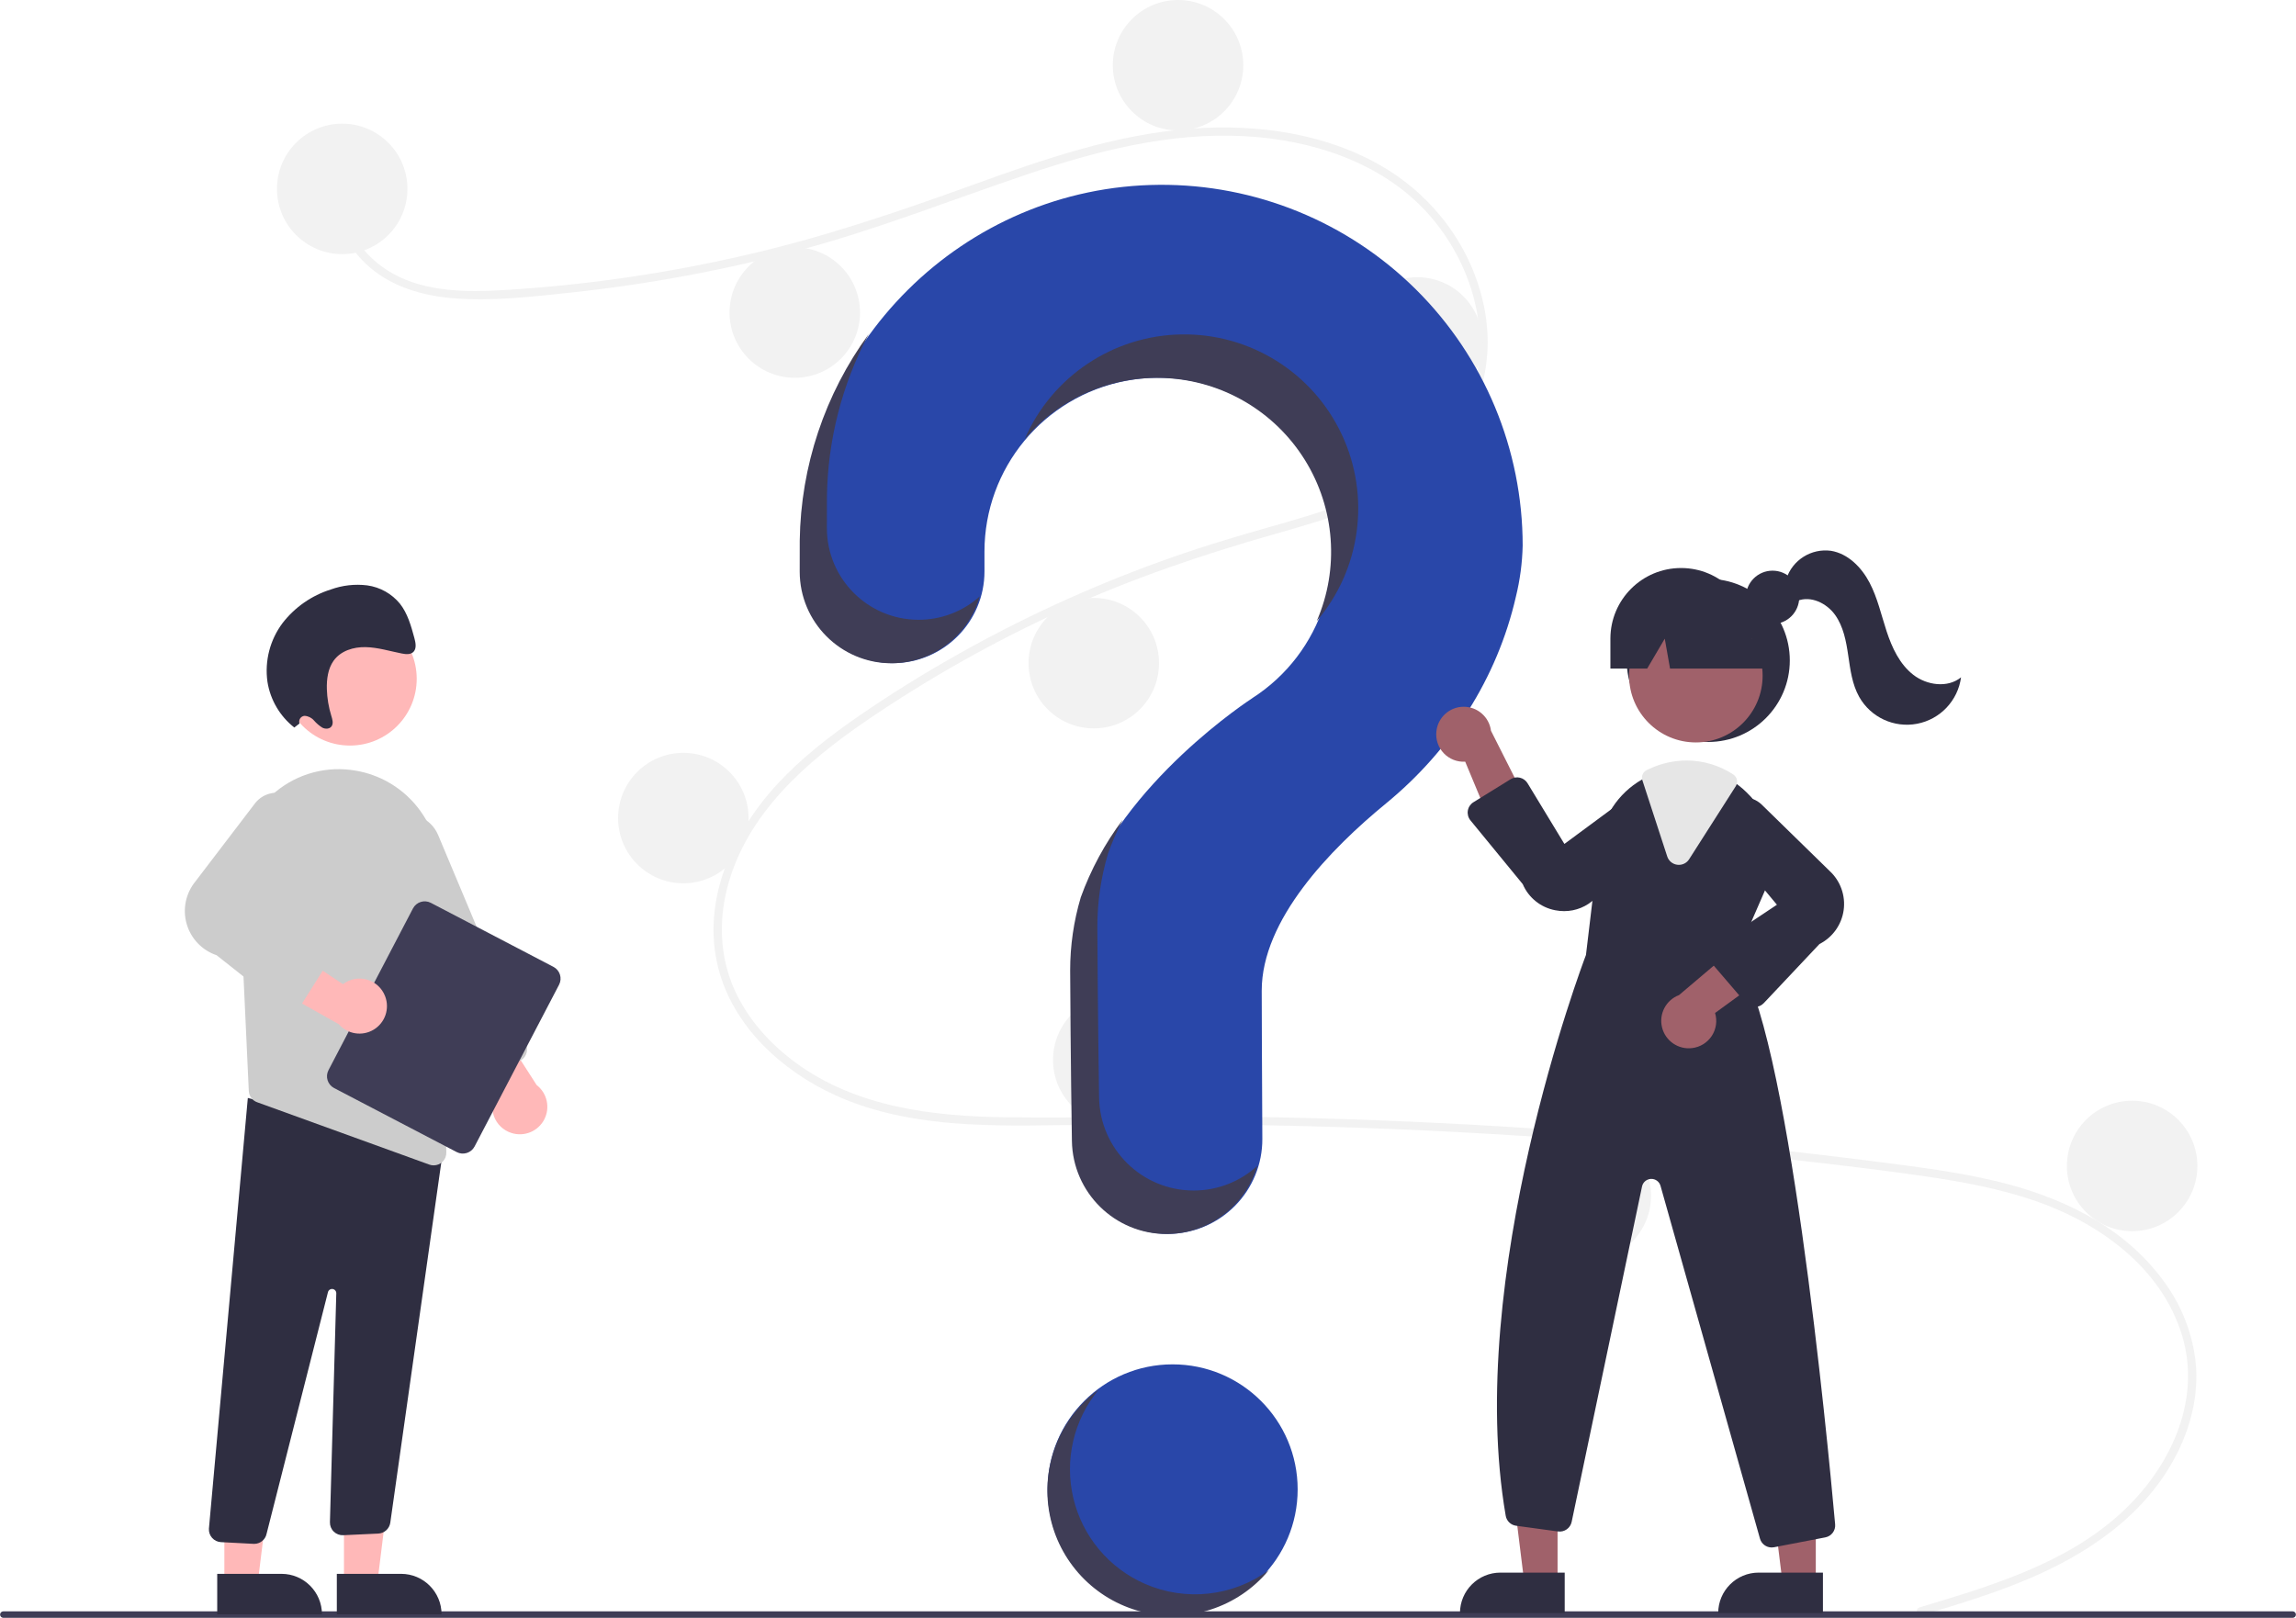
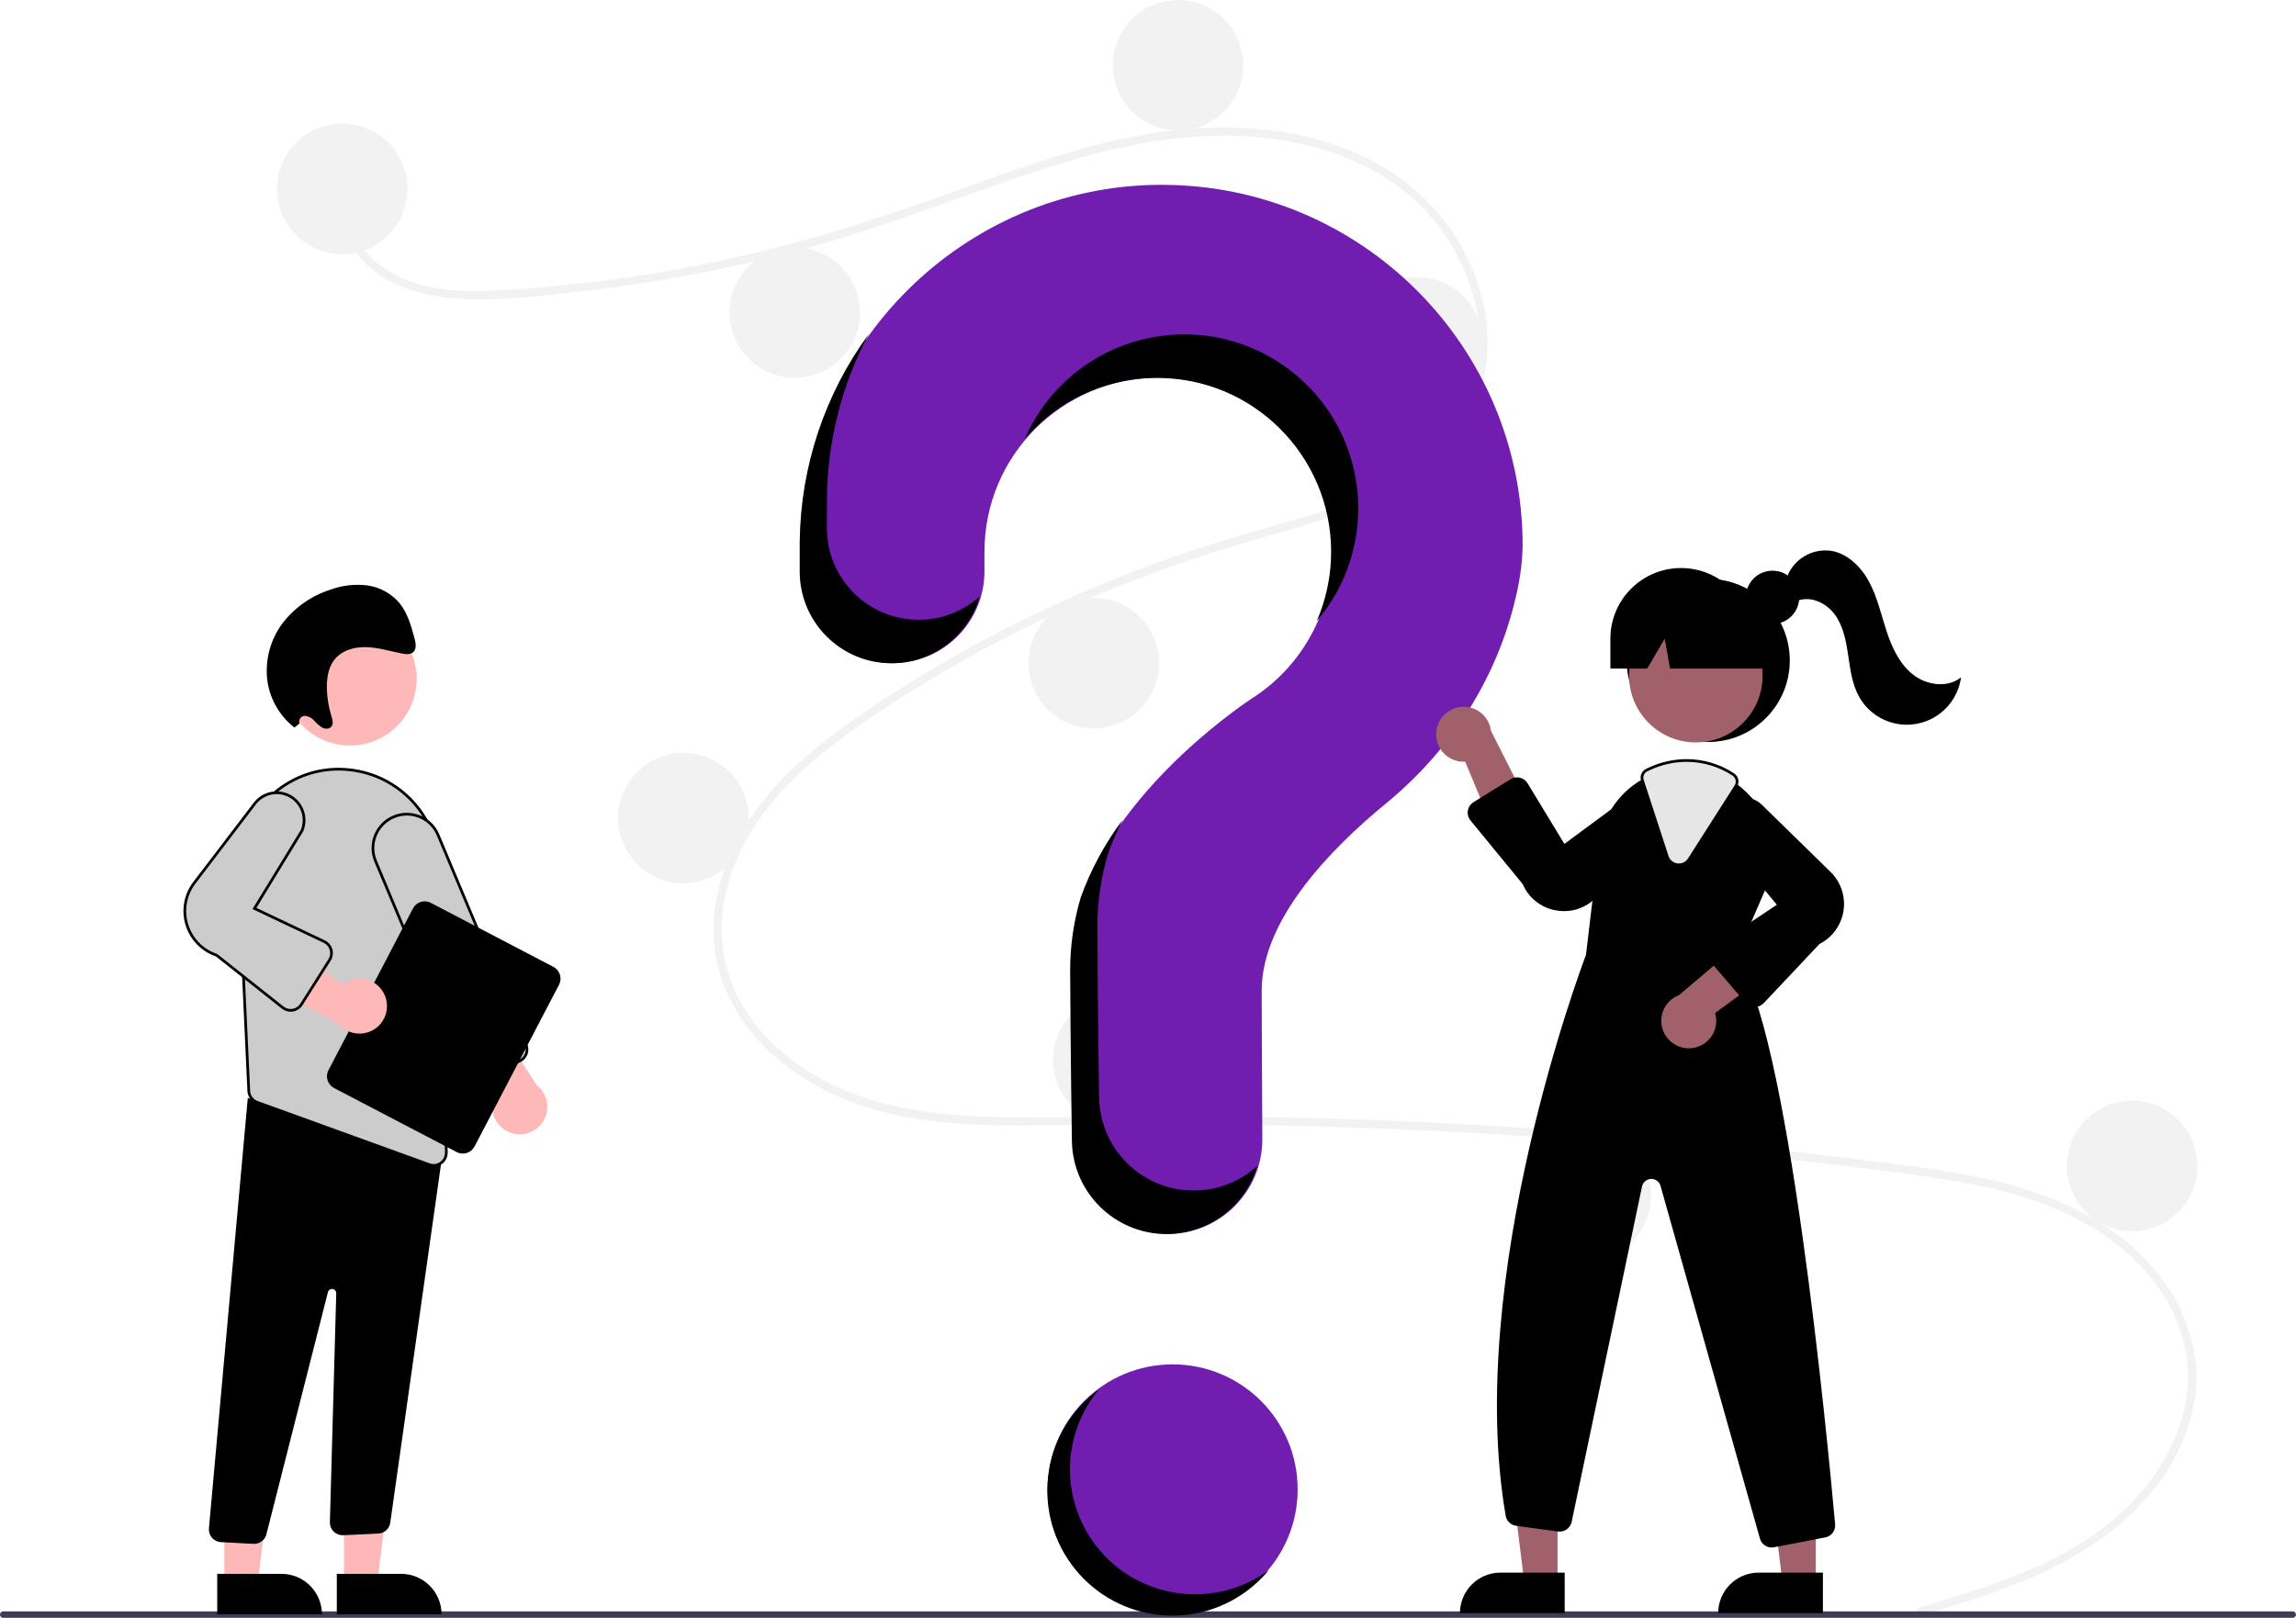
- <svg xmlns="http://www.w3.org/2000/svg" data-name="Layer 1" width="844.675" height="595.262" viewBox="0 0 844.675 595.262">
-   <circle cx="431.393" cy="548" r="46" fill="#2947a9" />
-   <path d="M883.862,743.785c25.735-7.729,53.094-15.788,73.503-34.161,18.238-16.418,30.55-41.489,22.995-66.112-7.54-24.572-30.124-40.956-53.442-49.105-13.225-4.622-27.061-7.186-40.891-9.2-15.035-2.19-30.136-3.984-45.23-5.71q-91.677-10.486-184.044-12.811c-30.385-.765-60.764-.747-91.152-.306-27.139.394-55.722.384-80.899-11.151-19.578-8.97-37.348-25.289-42.803-46.734-6.297-24.755,5.318-49.964,21.98-67.892,8.783-9.45,19.047-17.404,29.636-24.717,11.487-7.934,23.375-15.306,35.521-22.188a494.634,494.634,0,0,1,74.767-34.468c12.746-4.634,25.68-8.633,38.728-12.321,11.017-3.115,22.068-6.234,32.716-10.477,20.583-8.204,40.161-22.1,45.395-44.881,4.96-21.591-3.403-45.031-18.065-61.071-16.963-18.557-42.539-26.692-67.06-28.008-27.528-1.478-54.422,5.412-80.297,14.156-27.597,9.326-54.599,20.049-82.778,27.603a556.958,556.958,0,0,1-85.196,15.837c-14.082,1.5-28.59,3.193-42.756,2.045-11.872-.962-23.684-4.454-32.434-12.88-7.503-7.225-11.972-17.154-10.435-27.632.279-1.903,3.17-1.094,2.893.798-1.87,12.755,6.8,24.509,17.484,30.529,12.348,6.958,27.374,6.968,41.122,6.172a537.825,537.825,0,0,0,88.515-12.796c28.593-6.531,56.164-15.866,83.704-25.839,26.156-9.472,52.897-18.716,80.84-20.767,24.246-1.78,49.752,1.752,70.874,14.423,18.564,11.136,32.215,29.707,36.565,51.018,4.25,20.825-1.636,41.785-17.4,56.317-16.321,15.046-38.701,21.479-59.557,27.404-26.452,7.514-52.337,16.298-77.392,27.703a485.824,485.824,0,0,0-72.8,40.928c-22.246,15.202-44.201,34.331-51.237,61.451-3.277,12.633-2.672,26.032,2.812,37.965,4.876,10.61,12.907,19.535,22.262,26.419,22.321,16.424,50.453,19.797,77.414,20.132,30.281.377,60.564-.645,90.855-.148q92.599,1.52,184.819,11.273,23.108,2.446,46.158,5.407c13.822,1.776,27.69,3.541,41.278,6.695,24.162,5.608,47.674,16.392,62.692,36.878a61.319,61.319,0,0,1,11.947,30.446c1.051,11.524-1.77,23.069-6.98,33.321-11.532,22.69-33.134,37.123-56.073,46.605-12.287,5.079-25.032,8.926-37.752,12.746-1.853.557-2.645-2.338-.798-2.893Z" transform="translate(-177.6623 -152.3692)" fill="#f2f2f2" />
-   <circle cx="125.893" cy="69.5" r="24" fill="#f2f2f2" />
-   <circle cx="292.393" cy="115" r="24" fill="#f2f2f2" />
-   <circle cx="433.393" cy="24" r="24" fill="#f2f2f2" />
-   <circle cx="521.393" cy="126" r="24" fill="#f2f2f2" />
-   <circle cx="402.393" cy="244" r="24" fill="#f2f2f2" />
-   <circle cx="251.393" cy="301" r="24" fill="#f2f2f2" />
-   <circle cx="411.393" cy="390" r="24" fill="#f2f2f2" />
-   <circle cx="583.393" cy="440" r="24" fill="#f2f2f2" />
-   <circle cx="784.393" cy="429" r="24" fill="#f2f2f2" />
-   <path d="M604.128,220.373c-71.892.508-130.756,58.93-131.777,130.816-.009.664-.014,5.33-.013,11.434a33.748,33.748,0,0,0,33.744,33.746h0a33.769,33.769,0,0,0,33.761-33.798c-.003-4.152-.006-7.026-.006-7.202a64,64,0,1,1,98.52,53.879l.012.014s-48.028,30.92-62.671,73.335l.012.003a94.004,94.004,0,0,0-3.874,26.768c0,3.725.219,36.321.643,62.778a34.786,34.786,0,0,0,34.79,34.222h0a34.796,34.796,0,0,0,34.794-35.011c-.147-24.229-.227-52.442-.227-54.489,0-26.045,25.125-51.995,45.764-68.917,23.766-19.487,40.868-46.043,47.737-75.999a86.762,86.762,0,0,0,2.499-18.834A132.75,132.75,0,0,0,604.128,220.373Z" transform="translate(-177.6623 -152.3692)" fill="#2947a9" />
-   <path d="M1021.147,747.631H178.853a1.191,1.191,0,0,1,0-2.381h842.294a1.191,1.191,0,0,1,0,2.381Z" transform="translate(-177.6623 -152.3692)" fill="#3f3d56" />
-   <circle cx="628.449" cy="242.996" r="30" fill="#2f2e41" />
-   <polygon points="573.012 582.129 560.753 582.129 554.92 534.841 573.015 534.841 573.012 582.129" fill="#a0616a" />
-   <path d="M551.996,578.626h23.644a0,0,0,0,1,0,0v14.887a0,0,0,0,1,0,0H537.109a0,0,0,0,1,0,0v0A14.887,14.887,0,0,1,551.996,578.626Z" fill="#2f2e41" />
-   <polygon points="668.012 582.129 655.753 582.129 649.92 534.841 668.015 534.841 668.012 582.129" fill="#a0616a" />
-   <path d="M646.996,578.626h23.644a0,0,0,0,1,0,0v14.887a0,0,0,0,1,0,0H632.109a0,0,0,0,1,0,0v0A14.887,14.887,0,0,1,646.996,578.626Z" fill="#2f2e41" />
-   <circle cx="623.89" cy="248.61" r="24.561" fill="#a0616a" />
-   <path d="M816.191,504.775l10.99-25.25a31.383,31.383,0,0,0-6.95-35.6,31.873,31.873,0,0,0-3.07-2.67,30.935,30.935,0,0,0-18.99-6.57,32.179,32.179,0,0,0-13.4,2.98c-.36.16-.71.33-1.07.5-.69.33-1.37.69-2.03,1.06a31.678,31.678,0,0,0-15.7,23.88l-4.85,40.64c-1.22,3.19-44.74,118.39-29.52,206.34a4.467,4.467,0,0,0,3.82,3.67l15.43,2.1a4.497,4.497,0,0,0,5.01-3.53l25.89-123.41a3.503,3.503,0,0,1,6.8-.23l36.58,129.78a4.471,4.471,0,0,0,4.31,3.28,5.122,5.122,0,0,0,.87-.08l18.85-3.63a4.471,4.471,0,0,0,3.63-4.81C850.021,682.335,835.301,527.605,816.191,504.775Z" transform="translate(-177.6623 -152.3692)" fill="#2f2e41" />
-   <path d="M706.102,421.419A10.056,10.056,0,0,0,716.696,432.623l13.729,32.992,10.385-15.394-14.629-28.97a10.11,10.11,0,0,0-20.079.169Z" transform="translate(-177.6623 -152.3692)" fill="#a0616a" />
-   <path d="M800.19,537.996a10.056,10.056,0,0,0,8.427-12.913l28.885-21.038-17.39-6.512-24.764,20.977a10.11,10.11,0,0,0,4.842,19.487Z" transform="translate(-177.6623 -152.3692)" fill="#a0616a" />
-   <path d="M753.102,487.61a17.057,17.057,0,0,1-3.298-.325,16.305,16.305,0,0,1-11.948-9.616l-19.234-23.453a4.501,4.501,0,0,1,1.111-6.681l13.684-8.471a4.5,4.5,0,0,1,6.215,1.49l13.556,22.334L779.15,443.702A9.721,9.721,0,0,1,790.46,459.264l-25.912,23.637A16.253,16.253,0,0,1,753.102,487.61Z" transform="translate(-177.6623 -152.3692)" fill="#2f2e41" />
-   <path d="M823.252,522.883c-.035,0-.071,0-.106-.001a4.508,4.508,0,0,1-3.311-1.57l-12.166-14.193a4.5,4.5,0,0,1,.92-6.673l22.781-15.188-20.638-24.812a9.721,9.721,0,0,1,14.887-12.183l25.084,24.513a16.525,16.525,0,0,1-3.675,26.94l-20.501,21.754A4.507,4.507,0,0,1,823.252,522.883Z" transform="translate(-177.6623 -152.3692)" fill="#2f2e41" />
-   <path d="M795.307,470.584a4.632,4.632,0,0,1-.584-.037,4.461,4.461,0,0,1-3.71-3.069l-9.142-28.029a3.083,3.083,0,0,1,1.594-3.725l.297-.14c.269-.128.535-.254.807-.375a32.574,32.574,0,0,1,13.603-3.023,31.327,31.327,0,0,1,17.161,5.157,3.13,3.13,0,0,1,.901,4.294L799.084,468.504A4.455,4.455,0,0,1,795.307,470.584Z" transform="translate(-177.6623 -152.3692)" fill="#e6e6e6" />
-   <circle cx="652.101" cy="219.786" r="9.817" fill="#2f2e41" />
-   <path d="M796.111,361.365h0a26,26,0,0,0-26,26v11h13.529l6.471-11,1.941,11h41.059l-11-11A26,26,0,0,0,796.111,361.365Z" transform="translate(-177.6623 -152.3692)" fill="#2f2e41" />
-   <path d="M834.809,365.431a15.15,15.15,0,0,1,16.481-10.396c6.256,1.046,11.202,6.075,14.149,11.691s4.308,11.903,6.289,17.928,4.791,12.084,9.793,15.984,12.677,4.958,17.59.946a20.118,20.118,0,0,1-37.477,7.181c-2.592-4.612-3.261-10.017-4.03-15.251s-1.767-10.65-4.862-14.94-8.888-7.093-13.804-5.139Z" transform="translate(-177.6623 -152.3692)" fill="#2f2e41" />
-   <path d="M515.609,380.408h0a33.748,33.748,0,0,1-33.744-33.746c-0-6.104.004-10.771.013-11.434a131.507,131.507,0,0,1,15.359-59.909,131.803,131.803,0,0,0-25.359,75.909c-.009.664-.014,5.33-.013,11.434a33.748,33.748,0,0,0,33.744,33.746h0A33.773,33.773,0,0,0,538.097,371.817,33.622,33.622,0,0,1,515.609,380.408Z" transform="translate(-177.6623 -152.3692)" fill="#3f3d56" />
-   <path d="M606.415,291.478a64.004,64.004,0,0,1,55.659,89.413,63.997,63.997,0,1,0-107.426-66.985A63.871,63.871,0,0,1,606.415,291.478Z" transform="translate(-177.6623 -152.3692)" fill="#3f3d56" />
-   <path d="M616.797,590.408h0a34.787,34.787,0,0,1-34.79-34.222c-.423-26.456-.643-59.052-.643-62.778a94.004,94.004,0,0,1,3.874-26.768l-.012-.003a95.069,95.069,0,0,1,5.494-12.701,110.047,110.047,0,0,0-15.494,28.701l.012.003a94.004,94.004,0,0,0-3.874,26.768c0,3.725.219,36.321.643,62.778a34.787,34.787,0,0,0,34.79,34.222h0a34.803,34.803,0,0,0,33.402-25.048A34.66,34.66,0,0,1,616.797,590.408Z" transform="translate(-177.6623 -152.3692)" fill="#3f3d56" />
-   <polygon points="126.541 582.585 138.8 582.584 144.633 535.296 126.538 535.297 126.541 582.585" fill="#ffb8b8" />
-   <path d="M301.576,731.451H340.107a0,0,0,0,1,0,0v14.887a0,0,0,0,1,0,0H316.463A14.887,14.887,0,0,1,301.576,731.451v0A0,0,0,0,1,301.576,731.451Z" transform="translate(464.0541 1325.404) rotate(179.9974)" fill="#2f2e41" />
-   <polygon points="82.541 582.585 94.8 582.584 100.633 535.296 82.538 535.297 82.541 582.585" fill="#ffb8b8" />
-   <path d="M257.576,731.451H296.107a0,0,0,0,1,0,0v14.887a0,0,0,0,1,0,0H272.463A14.887,14.887,0,0,1,257.576,731.451v0A0,0,0,0,1,257.576,731.451Z" transform="translate(376.0541 1325.406) rotate(179.9974)" fill="#2f2e41" />
-   <path d="M270.917,720.411l-11.975-.63a4.673,4.673,0,0,1-4.419-4.967l14.313-158.466,65.911,17.786,6.35-1.732L321.239,712.686a4.696,4.696,0,0,1-4.358,3.945l-12.909.601a4.674,4.674,0,0,1-4.931-4.796l2.339-84.196a1.558,1.558,0,0,0-3.083-.36L275.739,716.692a4.646,4.646,0,0,1-4.569,3.725C271.086,720.418,271.002,720.416,270.917,720.411Z" transform="translate(-177.6623 -152.3692)" fill="#2f2e41" />
-   <circle cx="128.742" cy="249.759" r="24.561" fill="#ffb8b8" />
-   <path d="M265.512,474.287l2.701,58.267.976,21.199a4.642,4.642,0,0,0,3.074,4.175l63.336,22.943a4.477,4.477,0,0,0,1.6.28,4.644,4.644,0,0,0,4.664-4.788L339.266,471.597A36.93,36.93,0,0,0,308.522,435.92c-.613-.093-1.236-.187-1.859-.27a36.249,36.249,0,0,0-29.165,9.441,37.236,37.236,0,0,0-11.986,29.196Z" transform="translate(-177.6623 -152.3692)" fill="#ccc" />
-   <path d="M365.855,569.245a10.064,10.064,0,0,1-5.369-15.227l-21.478-28.56,18.534-1.147,17.554,27.297a10.111,10.111,0,0,1-9.242,17.637Z" transform="translate(-177.6623 -152.3692)" fill="#ffb8b8" />
-   <path d="M350.753,548.85a4.644,4.644,0,0,1-2.541-2.518L315.854,469.237a12.463,12.463,0,1,1,22.984-9.647l32.358,77.095a4.679,4.679,0,0,1-2.5,6.118l-14.365,6.029a4.642,4.642,0,0,1-3.577.017Z" transform="translate(-177.6623 -152.3692)" fill="#ccc" />
-   <path d="M298.508,546.131,329.587,486.622a4.878,4.878,0,0,1,6.575-2.063l45.112,23.56a4.878,4.878,0,0,1,2.063,6.575l-31.079,59.509a4.878,4.878,0,0,1-6.575,2.063L300.571,552.706A4.878,4.878,0,0,1,298.508,546.131Z" transform="translate(-177.6623 -152.3692)" fill="#3f3d56" />
-   <path d="M319.351,518.943a10.064,10.064,0,0,0-15.517-4.46l-29.778-19.754-.051,18.57L302.29,529.21a10.111,10.111,0,0,0,17.06-10.267Z" transform="translate(-177.6623 -152.3692)" fill="#ffb8b8" />
-   <path d="M281.701,523.119l-24.337-19.278a17.163,17.163,0,0,1-7.823-27.135l22.097-28.96a10.096,10.096,0,0,1,17.13,10.284l-17.484,28.6,25.694,12.187a4.674,4.674,0,0,1,1.948,6.72l-10.372,16.414a4.682,4.682,0,0,1-3.167,2.111c-.026.004-.051.008-.077.012A4.696,4.696,0,0,1,281.701,523.119Z" transform="translate(-177.6623 -152.3692)" fill="#ccc" />
-   <path d="M287.845,418.574a2.135,2.135,0,0,1,1.856-2.819,4.93,4.93,0,0,1,3.476,1.715,13.833,13.833,0,0,0,3.071,2.637c1.188.599,2.8.514,3.477-.628.636-1.072.2-2.508-.185-3.753a36.907,36.907,0,0,1-1.63-9.77c-.111-3.7.411-7.562,2.46-10.448,2.644-3.725,7.371-5.139,11.845-5.036s8.875,1.484,13.307,2.357c1.53.301,3.328.456,4.352-.73,1.088-1.261.688-3.301.226-5.004-1.201-4.417-2.475-8.985-5.265-12.552a18.898,18.898,0,0,0-12.061-6.79,28.938,28.938,0,0,0-13.462,1.528,36.096,36.096,0,0,0-17.683,12.319,29.236,29.236,0,0,0-5.578,21.6,26.667,26.667,0,0,0,9.886,16.855Z" transform="translate(-177.6623 -152.3692)" fill="#2f2e41" />
-   <path d="M598.92,735.149a45.994,45.994,0,0,1-17.07-71.489,45.997,45.997,0,1,0,62.569,66.464A45.969,45.969,0,0,1,598.92,735.149Z" transform="translate(-177.6623 -152.3692)" fill="#3f3d56" />
+ <svg xmlns="http://www.w3.org/2000/svg" id="Layer_1" data-name="Layer 1" viewBox="0 0 844.67 595.26">
+   <defs>
+     <style>
+       .cls-1 {
+         fill: #a0616a;
+       }
+ 
+       .cls-1, .cls-2, .cls-3, .cls-4, .cls-5, .cls-6 {
+         stroke-width: 0px;
+       }
+ 
+       .cls-7 {
+         fill: #e6e6e6;
+       }
+ 
+       .cls-7, .cls-8 {
+         stroke: #000;
+         stroke-miterlimit: 10;
+       }
+ 
+       .cls-8 {
+         fill: #ccc;
+       }
+ 
+       .cls-3 {
+         fill: #3f3d56;
+       }
+ 
+       .cls-4 {
+         fill: #711db0;
+       }
+ 
+       .cls-5 {
+         fill: #ffb8b8;
+       }
+ 
+       .cls-6 {
+         fill: #f2f2f2;
+       }
+     </style>
+   </defs>
+   <circle class="cls-4" cx="431.39" cy="548" r="46" />
+   <path class="cls-6" d="m706.19,591.42c25.73-7.73,53.09-15.79,73.5-34.16,18.24-16.42,30.55-41.49,22.99-66.11-7.54-24.57-30.12-40.96-53.44-49.11-13.22-4.62-27.06-7.19-40.89-9.2-15.03-2.19-30.14-3.98-45.23-5.71-61.12-6.99-122.47-11.26-184.04-12.81-30.38-.77-60.76-.75-91.15-.31-27.14.39-55.72.38-80.9-11.15-19.58-8.97-37.35-25.29-42.8-46.73-6.3-24.75,5.32-49.96,21.98-67.89,8.78-9.45,19.05-17.4,29.64-24.72,11.49-7.93,23.38-15.31,35.52-22.19,23.92-13.55,48.93-25.08,74.77-34.47,12.75-4.63,25.68-8.63,38.73-12.32,11.02-3.11,22.07-6.23,32.72-10.48,20.58-8.2,40.16-22.1,45.39-44.88,4.96-21.59-3.4-45.03-18.07-61.07-16.96-18.56-42.54-26.69-67.06-28.01-27.53-1.48-54.42,5.41-80.3,14.16-27.6,9.33-54.6,20.05-82.78,27.6-27.94,7.48-56.43,12.78-85.2,15.84-14.08,1.5-28.59,3.19-42.76,2.04-11.87-.96-23.68-4.45-32.43-12.88-7.5-7.22-11.97-17.15-10.44-27.63.28-1.9,3.17-1.09,2.89.8-1.87,12.76,6.8,24.51,17.48,30.53,12.35,6.96,27.37,6.97,41.12,6.17,29.81-1.8,59.42-6.08,88.51-12.8,28.59-6.53,56.16-15.87,83.7-25.84,26.16-9.47,52.9-18.72,80.84-20.77,24.25-1.78,49.75,1.75,70.87,14.42,18.56,11.14,32.21,29.71,36.56,51.02,4.25,20.82-1.64,41.79-17.4,56.32-16.32,15.05-38.7,21.48-59.56,27.4-26.45,7.51-52.34,16.3-77.39,27.7-25.4,11.53-49.75,25.22-72.8,40.93-22.25,15.2-44.2,34.33-51.24,61.45-3.28,12.63-2.67,26.03,2.81,37.96,4.88,10.61,12.91,19.53,22.26,26.42,22.32,16.42,50.45,19.8,77.41,20.13,30.28.38,60.56-.65,90.86-.15,61.73,1.01,123.34,4.77,184.82,11.27,15.41,1.63,30.79,3.43,46.16,5.41,13.82,1.78,27.69,3.54,41.28,6.69,24.16,5.61,47.67,16.39,62.69,36.88,6.67,8.88,10.79,19.4,11.95,30.45,1.05,11.52-1.77,23.07-6.98,33.32-11.53,22.69-33.13,37.12-56.07,46.6-12.29,5.08-25.03,8.93-37.75,12.75-1.85.56-2.64-2.34-.8-2.89h0Z" />
+   <circle class="cls-6" cx="125.89" cy="69.5" r="24" />
+   <circle class="cls-6" cx="292.39" cy="115" r="24" />
+   <circle class="cls-6" cx="433.39" cy="24" r="24" />
+   <circle class="cls-6" cx="521.39" cy="126" r="24" />
+   <circle class="cls-6" cx="402.39" cy="244" r="24" />
+   <circle class="cls-6" cx="251.39" cy="301" r="24" transform="translate(-85.99 500.93) rotate(-80.78)" />
+   <circle class="cls-6" cx="411.39" cy="390" r="24" />
+   <circle class="cls-6" cx="583.39" cy="440" r="24" />
+   <circle class="cls-6" cx="784.39" cy="429" r="24" />
+   <path class="cls-4" d="m426.46,68c-71.89.51-130.76,58.93-131.78,130.82,0,.66-.01,5.33-.01,11.43,0,18.64,15.11,33.74,33.74,33.75h0c18.65,0,33.77-15.13,33.76-33.78v-.02c0-4.15,0-7.03,0-7.2,0-35.35,28.64-64.01,63.99-64.01s64.01,28.64,64.01,63.99c0,21.82-11.11,42.14-29.48,53.91h.01s-48.03,30.93-62.67,73.35h.01c-2.57,8.69-3.88,17.71-3.87,26.77,0,3.73.22,36.32.64,62.78.31,18.99,15.79,34.23,34.79,34.22h0c19.22,0,34.8-15.58,34.79-34.8,0-.07,0-.14,0-.21-.15-24.23-.23-52.44-.23-54.49,0-26.04,25.13-51.99,45.76-68.92,23.77-19.49,40.87-46.04,47.74-76,1.52-6.17,2.36-12.48,2.5-18.83,0-73.32-59.43-132.75-132.75-132.75-.32,0-.64,0-.96,0Z" />
+   <path class="cls-3" d="m843.48,595.26H1.18c-.66,0-1.19-.54-1.18-1.2,0-.65.53-1.18,1.18-1.18h842.29c.66,0,1.19.54,1.19,1.19,0,.65-.53,1.18-1.19,1.19Z" />
+   <circle class="cls-2" cx="628.44" cy="243" r="30" />
+   <polygon class="cls-1" points="573.01 582.13 560.75 582.13 554.91 534.84 573.01 534.84 573.01 582.13" />
+   <path class="cls-2" d="m551.99,578.63h23.64v14.89h-38.53c0-8.22,6.67-14.89,14.89-14.89Z" />
+   <polygon class="cls-1" points="668.01 582.13 655.75 582.13 649.91 534.84 668.01 534.84 668.01 582.13" />
+   <path class="cls-2" d="m646.99,578.63h23.64v14.89h-38.53c0-8.22,6.67-14.89,14.89-14.89Z" />
+   <circle class="cls-1" cx="623.88" cy="248.61" r="24.56" />
+   <path class="cls-2" d="m638.52,352.41l10.99-25.25c5.47-12.14,2.68-26.41-6.95-35.6-.97-.95-1.99-1.85-3.07-2.67-5.42-4.24-12.11-6.55-18.99-6.57-4.63.02-9.2,1.03-13.4,2.98-.36.16-.71.33-1.07.5-.69.33-1.37.69-2.03,1.06-8.73,5.01-14.56,13.88-15.7,23.88l-4.85,40.64c-1.22,3.19-44.74,118.39-29.52,206.34.33,1.93,1.88,3.42,3.82,3.67l15.43,2.1c2.34.32,4.52-1.22,5.01-3.53l25.89-123.41c.4-1.89,2.26-3.11,4.15-2.71,1.28.27,2.3,1.22,2.65,2.48l36.58,129.78c.54,1.94,2.3,3.28,4.31,3.28.29,0,.58-.03.87-.08l18.85-3.63c2.27-.42,3.84-2.51,3.63-4.81-2.77-30.89-17.49-185.62-36.6-208.45Z" />
+   <path class="cls-1" d="m528.43,269.05c-.64,5.52,3.31,10.51,8.82,11.15.59.07,1.18.09,1.77.05l13.73,32.99,10.39-15.39-14.63-28.97c-.7-5.54-5.77-9.46-11.31-8.75-4.63.59-8.26,4.28-8.77,8.92h0Z" />
+   <path class="cls-1" d="m622.52,385.63c5.51-.66,9.45-5.66,8.79-11.18-.07-.59-.19-1.17-.36-1.74l28.89-21.04-17.39-6.51-24.76,20.98c-5.22,1.98-7.85,7.81-5.88,13.03,1.65,4.37,6.09,7.04,10.72,6.45h0Z" />
+   <path class="cls-2" d="m575.43,335.24c-1.11,0-2.21-.11-3.3-.33-5.34-1.02-9.82-4.62-11.95-9.62l-19.23-23.45c-1.58-1.92-1.3-4.76.63-6.33.15-.13.32-.24.48-.35l13.68-8.47c2.11-1.31,4.89-.66,6.2,1.46,0,.01.01.02.02.03l13.56,22.33,25.96-19.19c4.76-2.49,10.63-.66,13.12,4.1,1.99,3.8,1.26,8.46-1.81,11.47l-25.91,23.64c-3.04,3.02-7.16,4.71-11.45,4.71Z" />
+   <path class="cls-2" d="m645.58,370.51s-.07,0-.11,0c-1.28-.03-2.48-.6-3.31-1.57l-12.17-14.19c-1.62-1.89-1.4-4.73.49-6.34.14-.12.28-.23.43-.33l22.78-15.19-20.64-24.81c-2.76-4.6-1.27-10.58,3.34-13.34,3.68-2.21,8.38-1.74,11.55,1.15l25.08,24.51c6.74,6.16,7.21,16.61,1.06,23.35-1.35,1.47-2.95,2.69-4.73,3.59l-20.5,21.75c-.85.9-2.04,1.41-3.27,1.41Z" />
+   <path class="cls-7" d="m617.64,318.21c-.2,0-.39-.01-.58-.04-1.73-.21-3.18-1.41-3.71-3.07l-9.14-28.03c-.47-1.47.21-3.06,1.59-3.72l.3-.14c.27-.13.54-.25.81-.38,4.26-1.98,8.9-3.01,13.6-3.02,6.1.01,12.07,1.8,17.16,5.16,1.42.95,1.82,2.86.9,4.29l-17.15,26.87c-.82,1.3-2.24,2.08-3.78,2.08Z" />
+   <circle class="cls-2" cx="652.09" cy="219.79" r="9.82" />
+   <path class="cls-2" d="m618.44,209h0c-14.36,0-26,11.64-26,26v11h13.53l6.47-11,1.94,11h41.06l-11-11c0-14.36-11.64-26-26-26Z" />
+   <path class="cls-2" d="m657.14,213.06c2.24-7.01,9.19-11.39,16.48-10.4,6.26,1.05,11.2,6.07,14.15,11.69s4.31,11.9,6.29,17.93,4.79,12.08,9.79,15.98,12.68,4.96,17.59.95c-1.48,11.01-11.6,18.74-22.62,17.26-6.26-.84-11.77-4.57-14.86-10.08-2.59-4.61-3.26-10.02-4.03-15.25s-1.77-10.65-4.86-14.94-8.89-7.09-13.8-5.14l-4.13-8Z" />
+   <path class="cls-2" d="m337.94,228.04h0c-18.64,0-33.74-15.11-33.74-33.75,0-6.1,0-10.77.01-11.43.28-20.91,5.55-41.44,15.36-59.91-16.12,22.06-24.98,48.59-25.36,75.91,0,.66-.01,5.33-.01,11.43,0,18.64,15.11,33.74,33.74,33.75h0c15.11,0,28.38-10.05,32.49-24.59-6.18,5.54-14.19,8.6-22.49,8.59Z" />
+   <path class="cls-2" d="m428.75,139.11c35.31,1.69,62.56,31.68,60.88,66.98-.37,7.73-2.14,15.33-5.22,22.43,22.91-26.91,19.67-67.3-7.24-90.22-26.91-22.91-67.3-19.67-90.22,7.24-4.1,4.81-7.46,10.2-9.97,15.99,12.84-15.1,31.97-23.39,51.77-22.43Z" />
+   <path class="cls-2" d="m439.13,438.04h0c-19,0-34.48-15.23-34.79-34.22-.42-26.46-.64-59.05-.64-62.78,0-9.06,1.3-18.08,3.87-26.77h-.01c1.52-4.36,3.36-8.61,5.49-12.7-6.56,8.74-11.78,18.42-15.49,28.7h.01c-2.57,8.69-3.88,17.71-3.87,26.77,0,3.73.22,36.32.64,62.78.31,18.99,15.79,34.23,34.79,34.22h0c15.46,0,29.07-10.21,33.4-25.05-6.4,5.83-14.74,9.06-23.4,9.05Z" />
+   <polygon class="cls-5" points="126.53 582.59 138.79 582.58 144.63 535.3 126.53 535.3 126.53 582.59" />
+   <path class="cls-2" d="m162.44,593.97h-38.53s0-14.89,0-14.89h23.64c8.22,0,14.89,6.66,14.89,14.89h0Z" />
+   <polygon class="cls-5" points="82.53 582.59 94.79 582.58 100.63 535.3 82.53 535.3 82.53 582.59" />
+   <path class="cls-2" d="m118.44,593.97h-38.53s0-14.89,0-14.89h23.64c8.22,0,14.89,6.66,14.89,14.89h0Z" />
+   <path class="cls-2" d="m93.25,568.04l-11.98-.63c-2.58-.14-4.56-2.33-4.42-4.91,0-.02,0-.04,0-.05l14.31-158.47,65.91,17.79,6.35-1.73-19.86,140.28c-.35,2.17-2.16,3.81-4.36,3.94l-12.91.6c-2.58.14-4.78-1.83-4.93-4.41,0-.13,0-.26,0-.39l2.34-84.2c.02-.86-.65-1.58-1.51-1.6-.75-.02-1.42.5-1.57,1.24l-22.56,88.81c-.44,2.17-2.35,3.73-4.57,3.73-.08,0-.17,0-.25,0Z" />
+   <circle class="cls-5" cx="128.74" cy="249.76" r="24.56" />
+   <path class="cls-8" d="m87.84,321.92l2.7,58.27.98,21.2c.08,1.89,1.3,3.54,3.07,4.18l63.34,22.94c.51.19,1.05.29,1.6.28,2.56.01,4.65-2.06,4.67-4.62,0-.06,0-.11,0-.17l-2.6-104.77c-.35-17.73-13.26-32.71-30.74-35.68-.61-.09-1.24-.19-1.86-.27-10.64-1.32-21.32,2.14-29.17,9.44-8.13,7.47-12.52,18.17-11.99,29.2h0Z" />
+   <path class="cls-5" d="m188.19,416.88c-5.31-1.65-8.28-7.29-6.63-12.59.29-.93.71-1.82,1.26-2.63l-21.48-28.56,18.53-1.15,17.55,27.3c4.42,3.42,5.23,9.77,1.81,14.18-2.6,3.36-7.01,4.74-11.06,3.45Z" />
+   <path class="cls-8" d="m173.08,396.48c-1.15-.47-2.06-1.37-2.54-2.52l-32.36-77.09c-2.67-6.34.31-13.65,6.66-16.32,6.34-2.67,13.65.31,16.32,6.66,0,0,0,.01,0,.02l32.36,77.1c1,2.38-.12,5.12-2.5,6.12l-14.37,6.03c-1.14.48-2.43.49-3.58.02h0Z" />
+   <path class="cls-2" d="m120.84,393.76l31.08-59.51c1.25-2.38,4.19-3.31,6.57-2.06l45.11,23.56c2.38,1.25,3.31,4.19,2.06,6.57l-31.08,59.51c-1.25,2.38-4.19,3.31-6.57,2.06l-45.11-23.56c-2.38-1.25-3.31-4.19-2.06-6.57Z" />
+   <path class="cls-5" d="m141.68,366.57c-1.96-5.2-7.76-7.83-12.96-5.87-.92.34-1.78.82-2.55,1.41l-29.78-19.75-.05,18.57,28.29,15.91c3.67,4.21,10.06,4.64,14.27.97,3.2-2.79,4.31-7.28,2.79-11.24h0Z" />
+   <path class="cls-8" d="m104.03,370.75l-24.34-19.28c-8.99-3.02-13.82-12.75-10.81-21.73.66-1.97,1.67-3.8,2.98-5.4l22.1-28.96c3.53-4.32,9.89-4.95,14.21-1.42,3.45,2.83,4.64,7.59,2.92,11.7l-17.48,28.6,25.69,12.19c2.33,1.11,3.33,3.89,2.22,6.23-.08.17-.17.34-.27.49l-10.37,16.41c-.71,1.12-1.86,1.89-3.17,2.11-.03,0-.05,0-.08.01-1.28.19-2.59-.15-3.61-.96Z" />
+   <path class="cls-2" d="m110.18,266.21c-.38-1.12.21-2.33,1.33-2.71.17-.06.35-.09.53-.11,1.34.07,2.6.69,3.48,1.71.89,1.02,1.92,1.91,3.07,2.64,1.19.6,2.8.51,3.48-.63.64-1.07.2-2.51-.18-3.75-.98-3.17-1.53-6.45-1.63-9.77-.11-3.7.41-7.56,2.46-10.45,2.64-3.72,7.37-5.14,11.85-5.04s8.88,1.48,13.31,2.36c1.53.3,3.33.46,4.35-.73,1.09-1.26.69-3.3.23-5-1.2-4.42-2.48-8.98-5.27-12.55-3.02-3.71-7.33-6.13-12.06-6.79-4.55-.56-9.16-.04-13.46,1.53-7.01,2.21-13.18,6.51-17.68,12.32-4.64,6.18-6.65,13.95-5.58,21.6,1.04,6.67,4.58,12.69,9.89,16.85l1.91-1.48Z" />
+   <path class="cls-2" d="m421.25,582.78c-23.29-10.14-33.95-37.24-23.8-60.53,1.72-3.95,3.99-7.64,6.73-10.96-20.52,14.98-25.01,43.76-10.03,64.27,14.98,20.52,43.76,25.01,64.27,10.03,3.09-2.26,5.88-4.89,8.32-7.83-13.19,9.64-30.52,11.56-45.5,5.02Z" />
</svg>
